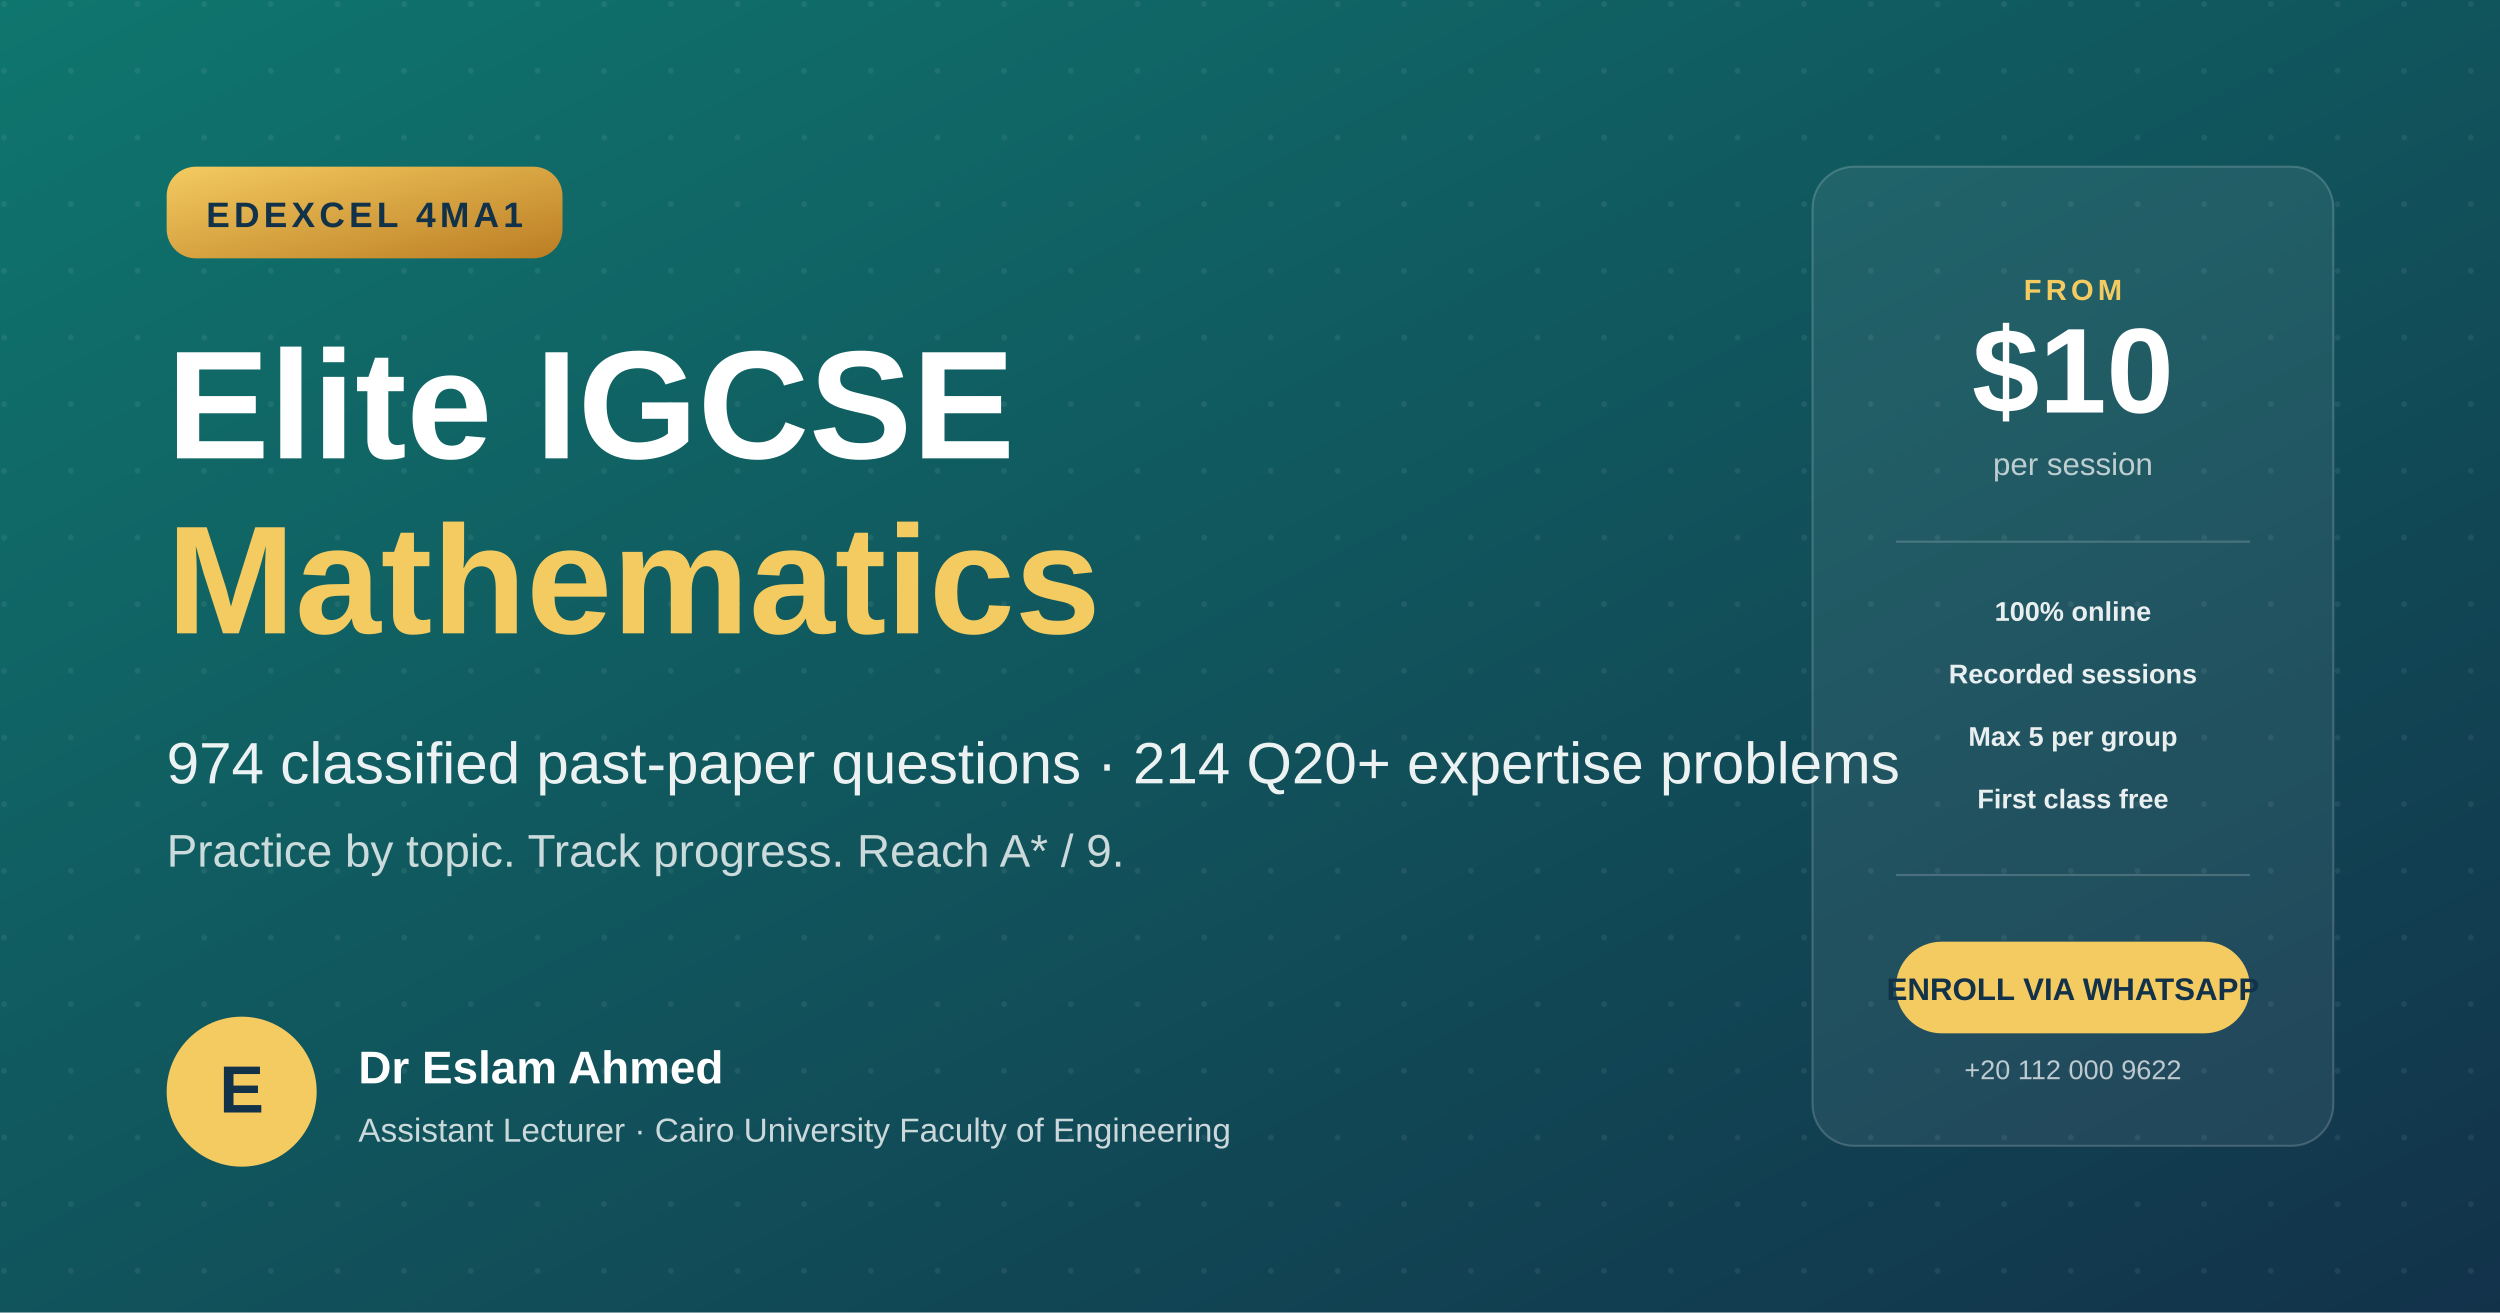
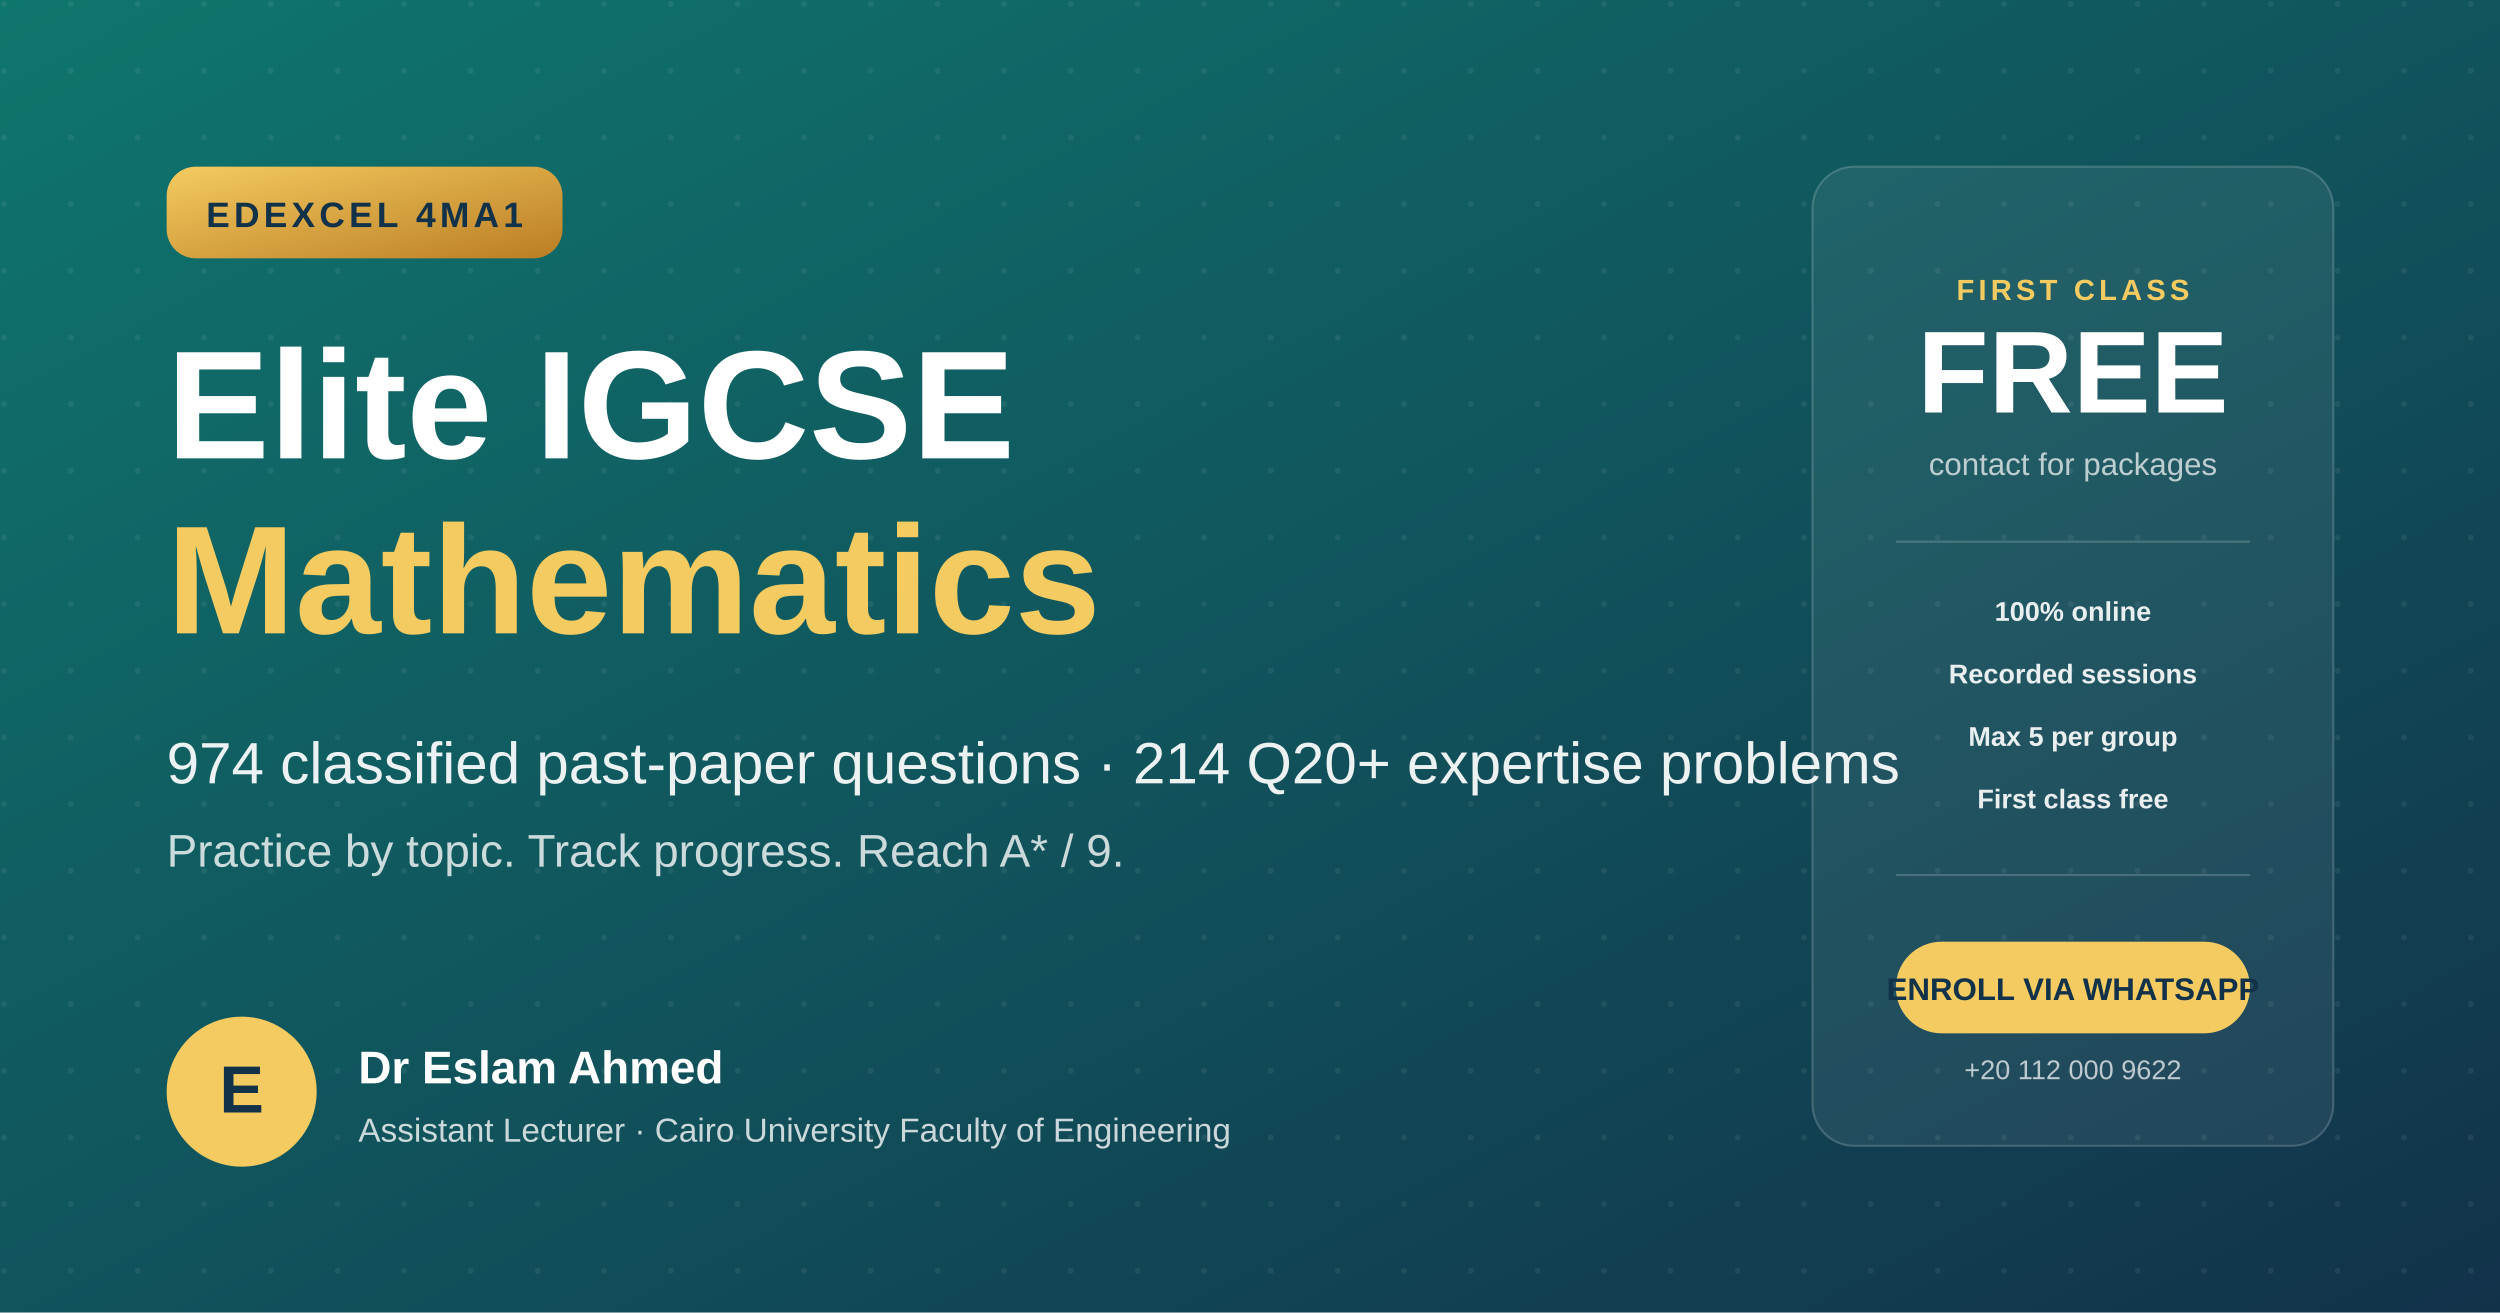
<svg xmlns="http://www.w3.org/2000/svg" width="1200" height="630" viewBox="0 0 1200 630">
  <defs>
    <linearGradient id="bg" x1="0%" y1="0%" x2="100%" y2="100%">
      <stop offset="0%" stop-color="#0f766e" />
      <stop offset="100%" stop-color="#12324a" />
    </linearGradient>
    <linearGradient id="badge" x1="0%" y1="0%" x2="100%" y2="100%">
      <stop offset="0%" stop-color="#f4cb61" />
      <stop offset="100%" stop-color="#bb7d23" />
    </linearGradient>
    <pattern id="dots" width="32" height="32" patternUnits="userSpaceOnUse">
      <circle cx="2" cy="2" r="1.4" fill="rgba(255,255,255,0.07)" />
    </pattern>
  </defs>
  <rect width="1200" height="630" fill="url(#bg)" />
  <rect width="1200" height="630" fill="url(#dots)" />
  <g transform="translate(80, 80)">
    <rect x="0" y="0" rx="14" ry="14" width="190" height="44" fill="url(#badge)" />
    <text x="95" y="29" text-anchor="middle" font-family="Sora, Arial, sans-serif" font-size="17" font-weight="800" fill="#12324a" letter-spacing="2">EDEXCEL 4MA1</text>
  </g>
  <text x="80" y="220" font-family="Sora, Arial, sans-serif" font-size="74" font-weight="800" fill="#ffffff">Elite IGCSE</text>
  <text x="80" y="304" font-family="Sora, Arial, sans-serif" font-size="74" font-weight="800" fill="#f4cb61">Mathematics</text>
  <text x="80" y="376" font-family="Sora, Arial, sans-serif" font-size="28" font-weight="500" fill="rgba(255,255,255,0.92)">974 classified past-paper questions  ·  214 Q20+ expertise problems</text>
  <text x="80" y="416" font-family="Sora, Arial, sans-serif" font-size="22" font-weight="400" fill="rgba(255,255,255,0.78)">Practice by topic. Track progress. Reach A* / 9.</text>
  <g transform="translate(80, 488)">
    <circle cx="36" cy="36" r="36" fill="#f4cb61" />
    <text x="36" y="46" text-anchor="middle" font-family="Sora, Arial, sans-serif" font-size="32" font-weight="800" fill="#12324a">E</text>
    <text x="92" y="32" font-family="Sora, Arial, sans-serif" font-size="22" font-weight="700" fill="#ffffff">Dr Eslam Ahmed</text>
    <text x="92" y="60" font-family="Sora, Arial, sans-serif" font-size="16" font-weight="400" fill="rgba(255,255,255,0.78)">Assistant Lecturer · Cairo University Faculty of Engineering</text>
  </g>
  <g transform="translate(870, 80)">
    <rect x="0" y="0" rx="20" ry="20" width="250" height="470" fill="rgba(255,255,255,0.07)" stroke="rgba(255,255,255,0.18)" stroke-width="1" />
-     <text x="125" y="64" text-anchor="middle" font-family="Sora, Arial, sans-serif" font-size="14" font-weight="700" fill="#f4cb61" letter-spacing="2">FROM</text>
-     <text x="125" y="118" text-anchor="middle" font-family="Sora, Arial, sans-serif" font-size="58" font-weight="800" fill="#ffffff">$10</text>
-     <text x="125" y="148" text-anchor="middle" font-family="Sora, Arial, sans-serif" font-size="15" font-weight="500" fill="rgba(255,255,255,0.7)">per session</text>
+     <text x="125" y="64" text-anchor="middle" font-family="Sora, Arial, sans-serif" font-size="14" font-weight="700" fill="#f4cb61" letter-spacing="2">FIRST CLASS</text>
+     <text x="125" y="118" text-anchor="middle" font-family="Sora, Arial, sans-serif" font-size="56" font-weight="800" fill="#ffffff">FREE</text>
+     <text x="125" y="148" text-anchor="middle" font-family="Sora, Arial, sans-serif" font-size="15" font-weight="500" fill="rgba(255,255,255,0.7)">contact for packages</text>
    <line x1="40" y1="180" x2="210" y2="180" stroke="rgba(255,255,255,0.18)" stroke-width="1" />
    <text x="125" y="218" text-anchor="middle" font-family="Sora, Arial, sans-serif" font-size="13" font-weight="600" fill="rgba(255,255,255,0.9)">100% online</text>
    <text x="125" y="248" text-anchor="middle" font-family="Sora, Arial, sans-serif" font-size="13" font-weight="600" fill="rgba(255,255,255,0.9)">Recorded sessions</text>
    <text x="125" y="278" text-anchor="middle" font-family="Sora, Arial, sans-serif" font-size="13" font-weight="600" fill="rgba(255,255,255,0.9)">Max 5 per group</text>
    <text x="125" y="308" text-anchor="middle" font-family="Sora, Arial, sans-serif" font-size="13" font-weight="600" fill="rgba(255,255,255,0.9)">First class free</text>
    <line x1="40" y1="340" x2="210" y2="340" stroke="rgba(255,255,255,0.18)" stroke-width="1" />
    <rect x="40" y="372" rx="22" ry="22" width="170" height="44" fill="#f4cb61" />
    <text x="125" y="400" text-anchor="middle" font-family="Sora, Arial, sans-serif" font-size="15" font-weight="800" fill="#12324a">ENROLL VIA WHATSAPP</text>
    <text x="125" y="438" text-anchor="middle" font-family="Sora, Arial, sans-serif" font-size="13" font-weight="500" fill="rgba(255,255,255,0.7)">+20 112 000 9622</text>
  </g>
</svg>
